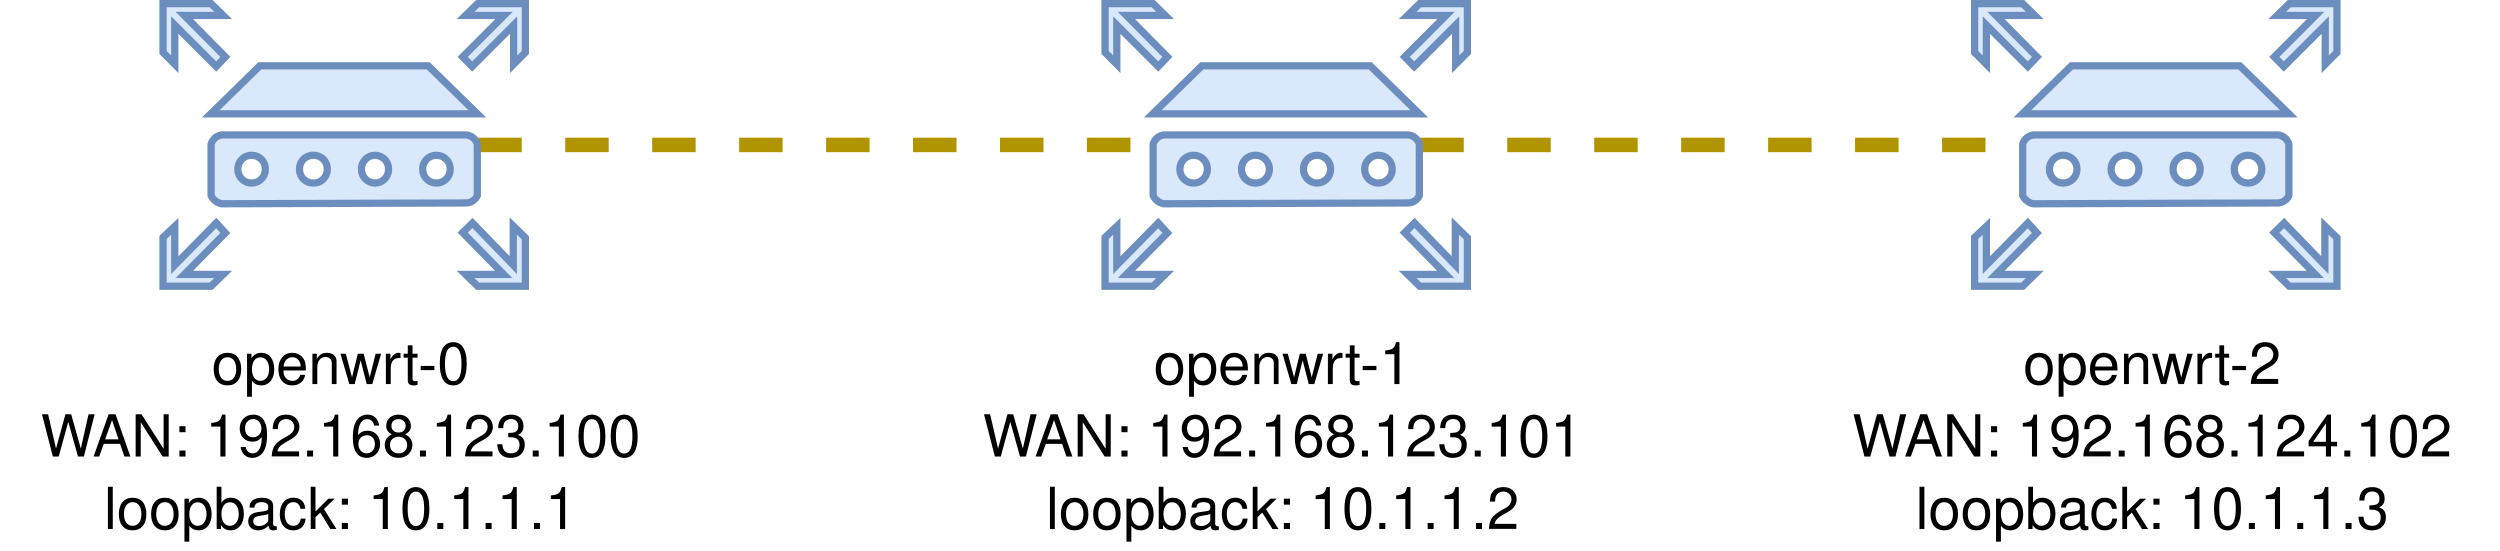
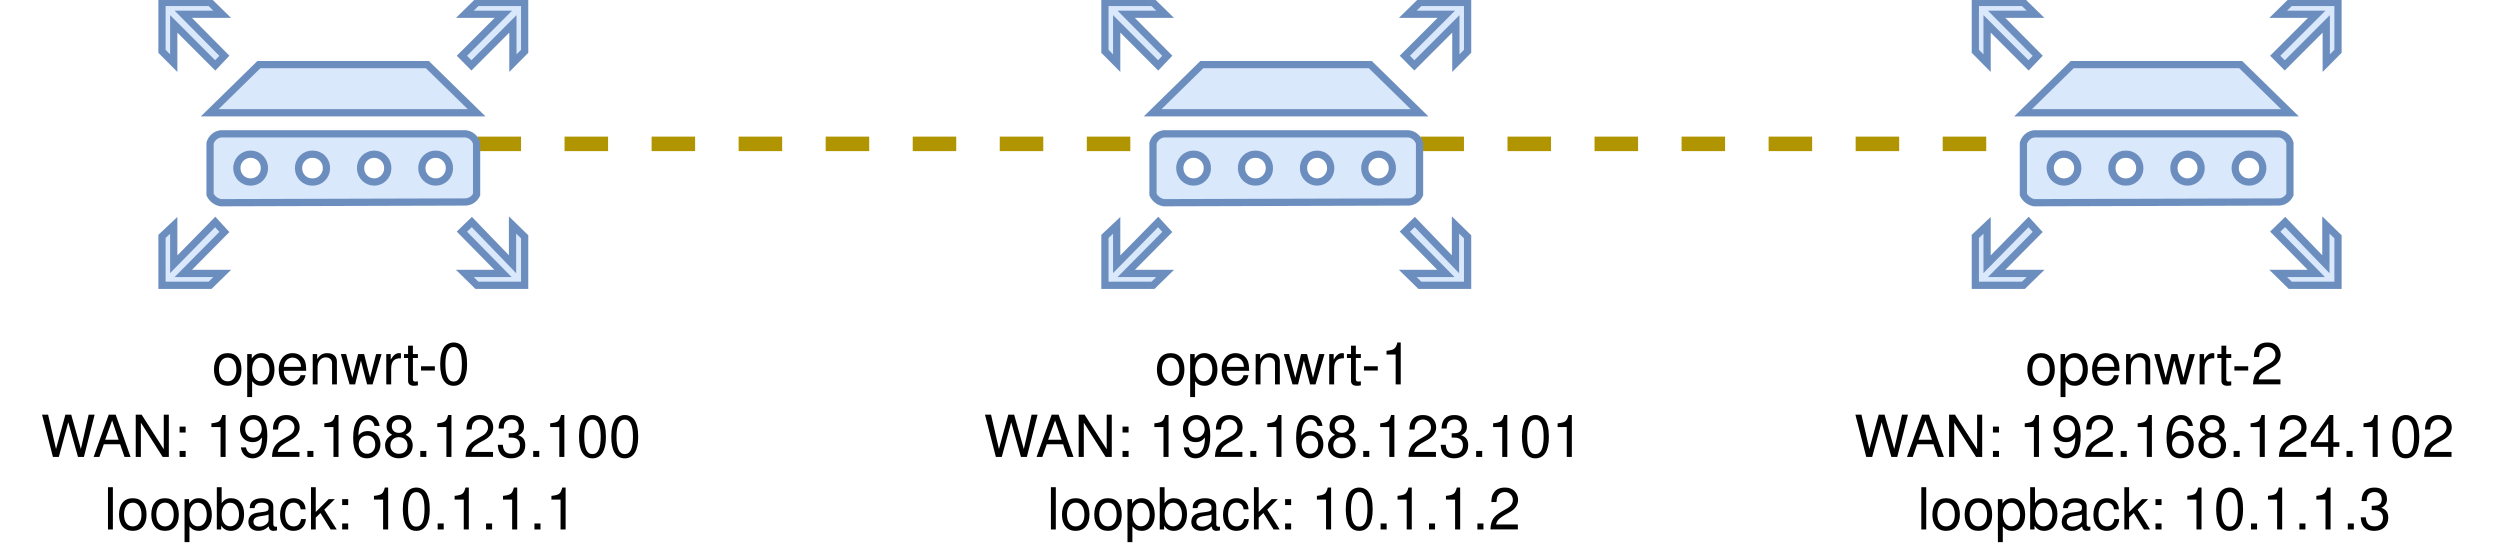
- <svg xmlns="http://www.w3.org/2000/svg" style="background-color: rgb(255, 255, 255);" version="1.1" width="345px" height="76px" viewBox="-0.5 -0.5 345 76" content="&lt;mxfile modified=&quot;2020-06-01T23:52:48.841Z&quot; host=&quot;app.diagrams.net&quot; agent=&quot;5.0 (X11)&quot; etag=&quot;1lWAO-hzDX9TNu43owbm&quot; version=&quot;13.1.12&quot; type=&quot;device&quot;&gt;&lt;diagram id=&quot;l8hXMBHkgcEJcSW0mbfh&quot; name=&quot;Page-1&quot;&gt;7VfbbqMwEP2aPDYKOEnhMUnpZbe76qqr3t4cmIC3hkHGSaBfvzaYAA1NK223fakiRTlnxoM9c3wiBmQR52eCptEPDIAP7FGQD8jJwLZdMlbfmigqYmJNKiIULKgoqyGu2RMYcmTYNQsg6yRKRC5Z2iV9TBLwZYejQuC2m7ZC3n1qSkPYI659yvfZWxbIyLDW1G0C58DCyDzasY+rQEzrZHOSLKIBblsU8QZkIRBl9SvOF8B17+q+VOtOX4juNiYgkW9awPhZYfPvl0e/Vnfs6uJmfLE9MlU2lK/Ngc1mZVF3AALVEANRyAhDTCj3GnYucJ0EoB8zUqjJuURMFWkp8g9IWZjp0rVERUHO5J1eM3SODbwv4cSgk9xULEHRAlcgWAwSRM0lUhRVLYvUuFVMw6ZaiYo2el4vkwIfd/O2y7RgptWkYIIJVMwpUw2uVgQ0i8oO6MOuFL9AjqJsIAHiO6OmbCsyH7mTMlI1XXf6xeEaKsO18E1WHN2Ed+fh7weYXzx47pPnfQvqiUoqQpCH8tydBtXdBVTnF4VaKIBTyTbdjVBzi8JdXiM09cNorV93h3bZ0h2mkGyFPFIinqrW5DPVltvZzwGZqTzLtYfW1BlaNhlao3YKVxpbUv/R5CkB6E8rYU/PNEsro1ixXI9sniJL1Oy9jep1Zka4u6yd4fYOceo7sFzprdAl8CvMmGSYqJgPSSmp+QaEZMpSLp8lLFFKjFsJM85CHZD63sypQbs6z3QVUHBWfrXZVB8uzkPtwcM48ykMy1WpYBkM1QWtKkQo2BMmkvJaqgqYa+nsmtUjO71DyFvUvnBMlLjG74zhk4nB28Y+aypqGSdx/11qvRZnf1lcj8X9Z0Pbd9D3tDj3jR7X+p/9DI9zXzQ563WTs14zOfvL5PpN7v09bWJ/nqcdEHavtOzD0horadmvSYt8SeujpDUdf5i0FGzeNspY65WNeH8B&lt;/diagram&gt;&lt;/mxfile&gt;">
+ <svg xmlns="http://www.w3.org/2000/svg" style="background-color: rgb(255, 255, 255);" version="1.1" width="517px" height="114px" viewBox="-0.5 -0.5 517 114" content="&lt;mxfile modified=&quot;2020-06-02T00:46:14.873Z&quot; host=&quot;app.diagrams.net&quot; agent=&quot;5.0 (X11)&quot; etag=&quot;4iuS0DBOLQKX4yEb24SI&quot; version=&quot;13.1.12&quot; type=&quot;device&quot;&gt;&lt;diagram id=&quot;l8hXMBHkgcEJcSW0mbfh&quot; name=&quot;Page-1&quot;&gt;7VdNU9swEP01OeKJLRLsYxLCR0s7dOgA5abYG1tF9npkJbH59ZVs+YuYwExpuTA5JO/tai3tPr2MR2QR5+eCptE3DICPnHGQj8jpyHFsMpmoL80UFXNiOxURChaYpJa4YU9gyLFhNyyArJcoEblkaZ/0MUnAlz2OCoG7ftoaef+pKQ1hj7jxKd9n71ggI8PaU68NXAALI/No1zmpAjGtk81JsogGuOtQZDkiC4Eoq19xvgCum1f3pVp39kK02ZiARL5pAePnhcO/Xh39WN+z68vb48vdkamypXxjDmw2K4u6AxCohhiIQkYYYkL5smXnAjdJAPoxY4XanCvEVJG2In+DlIWZLt1IVBTkTN7rNZZ7YuCvEk4MOs1NxRIUHXANgsUgQdRcIkVR1bJJjTvFNGyrlajoouf1MinwsZm3U6YFM60mBRNMoGLOmGpwtSKgWVR2QB92rfgFchRlAwkQ3x23ZTuR+diblJGq6brTLw7XUBluhG+y4ug2vL8Ifz7A/PJh6T0tl1+CeqKSihDkoTyv0aC6vIDq/KJQCwVwKtm2vxFqblHY5LVCUz+M1oZ1d2iXHd1hCslOyCMl4qlqTT5TbbmbfR+RmcqzPceyp65lO8Syx90UrjS2ov6jyVMC0J9Owp6eaZZWRrFmuR7ZPEWWqNkvt6rXmRlhc1l7wx0c4tR3YbXWW6Er4NeYMckwUTEfklJS8y0IyZSlXD1LWKGUGHcSZpyFOiD1vZlTg5o6z3QVUHDXfrXZVB8uzkNtwlac+RSsclUqWAaWuqBVhQgFe8JEUl5LVQFzLd2mWQOy0zuEvEPtC8dEiWf8zhg+mRi8a+2zpqKOcRLv76U2aHHOp8UNWNw/NrR9B31Pi/Pe6HGd/9mP8DjvRZOzXzc5+zWTcz5Nbtjk3t/TJs7HedoBYQ9KyzksrWMlLec1aZFPaf0vaU2P/5u0FGzfNspY552NLP8A&lt;/diagram&gt;&lt;/mxfile&gt;">
  <defs />
  <g>
-     <path d="M 65.5 19.5 L 158.5 19.5" fill="none" stroke="#b09500" stroke-width="2" stroke-miterlimit="10" stroke-dasharray="6 6" pointer-events="stroke" />
-     <rect x="22" y="0" width="50" height="39" fill="none" stroke="none" pointer-events="all" />
-     <path d="M 30.1 27.62 C 29.46 27.5 28.91 27.08 28.63 26.49 L 28.63 19.4 C 28.82 18.72 29.4 18.22 30.1 18.12 L 63.85 18.12 C 64.57 18.2 65.17 18.7 65.37 19.4 L 65.37 26.49 C 65.09 27.09 64.51 27.48 63.85 27.51 Z M 34.25 24.76 C 35.26 24.76 36.09 23.94 36.12 22.92 C 36.15 22.4 35.96 21.89 35.61 21.52 C 35.25 21.14 34.76 20.93 34.25 20.93 C 33.72 20.91 33.22 21.12 32.85 21.5 C 32.49 21.88 32.3 22.39 32.32 22.92 C 32.34 23.42 32.55 23.9 32.91 24.24 C 33.27 24.59 33.75 24.77 34.25 24.76 Z M 42.75 24.76 C 43.25 24.77 43.73 24.59 44.09 24.24 C 44.45 23.9 44.66 23.42 44.67 22.92 C 44.7 22.39 44.51 21.88 44.14 21.5 C 43.78 21.12 43.27 20.91 42.75 20.93 C 42.23 20.91 41.72 21.12 41.35 21.5 C 40.99 21.88 40.8 22.39 40.83 22.92 C 40.84 23.42 41.05 23.9 41.41 24.24 C 41.77 24.59 42.25 24.77 42.75 24.76 Z M 51.25 24.76 C 52.27 24.76 53.1 23.94 53.12 22.92 C 53.15 22.4 52.97 21.89 52.61 21.52 C 52.26 21.14 51.77 20.93 51.25 20.93 C 50.74 20.93 50.24 21.14 49.89 21.52 C 49.54 21.89 49.35 22.4 49.38 22.92 C 49.41 23.94 50.24 24.76 51.25 24.76 Z M 59.75 24.76 C 60.77 24.76 61.6 23.94 61.63 22.92 C 61.65 22.4 61.47 21.89 61.11 21.52 C 60.76 21.14 60.27 20.93 59.75 20.93 C 59.23 20.91 58.72 21.12 58.36 21.5 C 57.99 21.88 57.8 22.39 57.83 22.92 C 57.84 23.42 58.05 23.9 58.41 24.24 C 58.77 24.59 59.26 24.77 59.75 24.76 Z M 65.37 15.21 L 28.58 15.21 L 35.36 8.58 L 58.59 8.58 Z M 64.66 8.68 L 63.35 7.35 L 69.06 1.63 L 63.75 1.63 L 65.42 0 L 72 0 L 72 6.74 L 70.38 8.37 L 70.38 2.96 Z M 30.3 1.63 L 24.94 1.63 L 30.6 7.35 L 29.34 8.68 L 23.62 2.96 L 23.62 8.37 L 22 6.74 L 22 0 L 28.63 0 Z M 23.62 30.73 L 23.62 36.09 L 29.34 30.27 L 30.6 31.65 L 24.94 37.37 L 30.3 37.37 L 28.63 39 L 22 39 L 22 32.26 Z M 63.75 37.37 L 69.01 37.37 L 63.35 31.6 L 64.71 30.27 L 70.33 36.09 L 70.33 30.68 L 72 32.31 L 72 39 L 65.42 39 Z" fill="#dae8fc" stroke="#6c8ebf" stroke-miterlimit="10" pointer-events="all" />
-     <g fill="#000000" font-family="Helvetica" text-anchor="middle" font-size="8px">
-       <text x="46.5" y="52.5">openwrt-0</text>
-       <text x="46.5" y="62.5">WAN: 192.168.123.100</text>
-       <text x="46.5" y="72.5">loopback: 10.1.1.1</text>
+     <path d="M 98.25 29.25 L 237.75 29.25" fill="none" stroke="#b09500" stroke-width="3" stroke-miterlimit="10" stroke-dasharray="9 9" pointer-events="stroke" />
+     <rect x="33" y="0" width="75" height="58.5" fill="none" stroke="none" pointer-events="all" />
+     <path d="M 45.15 41.42 C 44.19 41.25 43.37 40.63 42.94 39.74 L 42.94 29.1 C 43.24 28.07 44.1 27.32 45.15 27.18 L 95.78 27.18 C 96.85 27.29 97.75 28.05 98.06 29.1 L 98.06 39.74 C 97.64 40.64 96.76 41.23 95.78 41.27 Z M 51.37 37.14 C 52.89 37.14 54.14 35.91 54.18 34.38 C 54.22 33.6 53.94 32.84 53.41 32.28 C 52.88 31.71 52.14 31.39 51.37 31.39 C 50.59 31.37 49.83 31.68 49.28 32.25 C 48.73 32.82 48.44 33.59 48.49 34.38 C 48.51 35.13 48.82 35.84 49.36 36.36 C 49.9 36.88 50.63 37.16 51.37 37.14 Z M 64.12 37.14 C 64.87 37.16 65.59 36.88 66.13 36.36 C 66.67 35.84 66.99 35.13 67.01 34.38 C 67.05 33.59 66.76 32.82 66.22 32.25 C 65.67 31.68 64.91 31.37 64.12 31.39 C 63.34 31.37 62.58 31.68 62.03 32.25 C 61.48 32.82 61.2 33.59 61.24 34.38 C 61.26 35.13 61.57 35.84 62.11 36.36 C 62.66 36.88 63.38 37.16 64.12 37.14 Z M 76.88 37.14 C 78.4 37.14 79.64 35.91 79.69 34.38 C 79.73 33.6 79.45 32.84 78.92 32.28 C 78.39 31.71 77.65 31.39 76.88 31.39 C 76.1 31.39 75.37 31.71 74.83 32.28 C 74.3 32.84 74.03 33.6 74.07 34.38 C 74.11 35.91 75.35 37.14 76.88 37.14 Z M 89.63 37.14 C 91.15 37.14 92.4 35.91 92.44 34.38 C 92.48 33.6 92.2 32.84 91.67 32.28 C 91.14 31.71 90.4 31.39 89.63 31.39 C 88.84 31.37 88.09 31.68 87.54 32.25 C 86.99 32.82 86.7 33.59 86.74 34.38 C 86.76 35.13 87.08 35.84 87.62 36.36 C 88.16 36.88 88.88 37.16 89.63 37.14 Z M 98.06 22.82 L 42.87 22.82 L 53.04 12.86 L 87.88 12.86 Z M 96.99 13.02 L 95.02 11.03 L 103.6 2.45 L 95.63 2.45 L 98.13 0 L 108 0 L 108 10.11 L 105.57 12.56 L 105.57 4.44 Z M 45.45 2.45 L 37.4 2.45 L 45.9 11.03 L 44.01 13.02 L 35.43 4.44 L 35.43 12.56 L 33 10.11 L 33 0 L 42.94 0 Z M 35.43 46.1 L 35.43 54.14 L 44.01 45.41 L 45.9 47.47 L 37.4 56.05 L 45.45 56.05 L 42.94 58.5 L 33 58.5 L 33 48.39 Z M 95.63 56.05 L 103.52 56.05 L 95.02 47.4 L 97.07 45.41 L 105.49 54.14 L 105.49 46.02 L 108 48.47 L 108 58.5 L 98.13 58.5 Z" fill="#dae8fc" stroke="#6c8ebf" stroke-width="1.5" stroke-miterlimit="10" pointer-events="all" />
+     <g fill="#000000" font-family="Helvetica" text-anchor="middle" font-size="12px">
+       <text x="70" y="79">openwrt-0</text>
+       <text x="70" y="94">WAN: 192.168.123.100</text>
+       <text x="70" y="109">loopback: 10.1.1.1</text>
    </g>
-     <path d="M 195.5 19.5 L 278.5 19.5" fill="none" stroke="#b09500" stroke-width="2" stroke-miterlimit="10" stroke-dasharray="6 6" pointer-events="stroke" />
-     <rect x="152" y="0" width="50" height="39" fill="none" stroke="none" pointer-events="all" />
-     <path d="M 160.1 27.62 C 159.46 27.5 158.91 27.08 158.63 26.49 L 158.63 19.4 C 158.82 18.72 159.4 18.22 160.1 18.12 L 193.85 18.12 C 194.57 18.2 195.17 18.7 195.37 19.4 L 195.37 26.49 C 195.09 27.09 194.51 27.48 193.85 27.51 Z M 164.25 24.76 C 165.26 24.76 166.09 23.94 166.12 22.92 C 166.15 22.4 165.96 21.89 165.61 21.52 C 165.25 21.14 164.76 20.93 164.25 20.93 C 163.72 20.91 163.22 21.12 162.85 21.5 C 162.49 21.88 162.3 22.39 162.32 22.92 C 162.34 23.42 162.55 23.9 162.91 24.24 C 163.27 24.59 163.75 24.77 164.25 24.76 Z M 172.75 24.76 C 173.25 24.77 173.73 24.59 174.09 24.24 C 174.45 23.9 174.66 23.42 174.67 22.92 C 174.7 22.39 174.51 21.88 174.14 21.5 C 173.78 21.12 173.27 20.91 172.75 20.93 C 172.23 20.91 171.72 21.12 171.35 21.5 C 170.99 21.88 170.8 22.39 170.83 22.92 C 170.84 23.42 171.05 23.9 171.41 24.24 C 171.77 24.59 172.25 24.77 172.75 24.76 Z M 181.25 24.76 C 182.27 24.76 183.1 23.94 183.12 22.92 C 183.15 22.4 182.97 21.89 182.61 21.52 C 182.26 21.14 181.77 20.93 181.25 20.93 C 180.74 20.93 180.24 21.14 179.89 21.52 C 179.54 21.89 179.35 22.4 179.38 22.92 C 179.41 23.94 180.24 24.76 181.25 24.76 Z M 189.75 24.76 C 190.77 24.76 191.6 23.94 191.63 22.92 C 191.65 22.4 191.47 21.89 191.11 21.52 C 190.76 21.14 190.27 20.93 189.75 20.93 C 189.23 20.91 188.72 21.12 188.36 21.5 C 187.99 21.88 187.8 22.39 187.83 22.92 C 187.84 23.42 188.05 23.9 188.41 24.24 C 188.77 24.59 189.26 24.77 189.75 24.76 Z M 195.37 15.21 L 158.58 15.21 L 165.36 8.58 L 188.59 8.58 Z M 194.66 8.68 L 193.35 7.35 L 199.06 1.63 L 193.75 1.63 L 195.42 0 L 202 0 L 202 6.74 L 200.38 8.37 L 200.38 2.96 Z M 160.3 1.63 L 154.94 1.63 L 160.6 7.35 L 159.34 8.68 L 153.62 2.96 L 153.62 8.37 L 152 6.74 L 152 0 L 158.63 0 Z M 153.62 30.73 L 153.62 36.09 L 159.34 30.27 L 160.6 31.65 L 154.94 37.37 L 160.3 37.37 L 158.63 39 L 152 39 L 152 32.26 Z M 193.75 37.37 L 199.01 37.37 L 193.35 31.6 L 194.71 30.27 L 200.33 36.09 L 200.33 30.68 L 202 32.31 L 202 39 L 195.42 39 Z" fill="#dae8fc" stroke="#6c8ebf" stroke-miterlimit="10" pointer-events="all" />
-     <g fill="#000000" font-family="Helvetica" text-anchor="middle" font-size="8px">
-       <text x="176.5" y="52.5">openwrt-1</text>
-       <text x="176.5" y="62.5">WAN: 192.168.123.101</text>
-       <text x="176.5" y="72.5">loopback: 10.1.1.2</text>
+     <path d="M 293.25 29.25 L 417.75 29.25" fill="none" stroke="#b09500" stroke-width="3" stroke-miterlimit="10" stroke-dasharray="9 9" pointer-events="stroke" />
+     <rect x="228" y="0" width="75" height="58.5" fill="none" stroke="none" pointer-events="all" />
+     <path d="M 240.15 41.42 C 239.19 41.25 238.37 40.63 237.94 39.74 L 237.94 29.1 C 238.24 28.07 239.1 27.32 240.15 27.18 L 290.78 27.18 C 291.85 27.29 292.75 28.05 293.06 29.1 L 293.06 39.74 C 292.64 40.64 291.76 41.23 290.78 41.27 Z M 246.37 37.14 C 247.89 37.14 249.14 35.91 249.18 34.38 C 249.22 33.6 248.94 32.84 248.41 32.28 C 247.88 31.71 247.14 31.39 246.37 31.39 C 245.59 31.37 244.83 31.68 244.28 32.25 C 243.73 32.82 243.44 33.59 243.49 34.38 C 243.51 35.13 243.82 35.84 244.36 36.36 C 244.9 36.88 245.63 37.16 246.37 37.14 Z M 259.12 37.14 C 259.87 37.16 260.59 36.88 261.13 36.36 C 261.67 35.84 261.99 35.13 262.01 34.38 C 262.05 33.59 261.76 32.82 261.22 32.25 C 260.67 31.68 259.91 31.37 259.12 31.39 C 258.34 31.37 257.58 31.68 257.03 32.25 C 256.48 32.82 256.2 33.59 256.24 34.38 C 256.26 35.13 256.57 35.84 257.11 36.36 C 257.66 36.88 258.38 37.16 259.12 37.14 Z M 271.88 37.14 C 273.4 37.14 274.64 35.91 274.69 34.38 C 274.73 33.6 274.45 32.84 273.92 32.28 C 273.39 31.71 272.65 31.39 271.88 31.39 C 271.1 31.39 270.37 31.71 269.83 32.28 C 269.3 32.84 269.03 33.6 269.07 34.38 C 269.11 35.91 270.35 37.14 271.88 37.14 Z M 284.63 37.14 C 286.15 37.14 287.4 35.91 287.44 34.38 C 287.48 33.6 287.2 32.84 286.67 32.28 C 286.14 31.71 285.4 31.39 284.63 31.39 C 283.84 31.37 283.09 31.68 282.54 32.25 C 281.99 32.82 281.7 33.59 281.74 34.38 C 281.76 35.13 282.08 35.84 282.62 36.36 C 283.16 36.88 283.88 37.16 284.63 37.14 Z M 293.06 22.82 L 237.87 22.82 L 248.04 12.86 L 282.88 12.86 Z M 291.99 13.02 L 290.02 11.03 L 298.6 2.45 L 290.63 2.45 L 293.13 0 L 303 0 L 303 10.11 L 300.57 12.56 L 300.57 4.44 Z M 240.45 2.45 L 232.4 2.45 L 240.9 11.03 L 239.01 13.02 L 230.43 4.44 L 230.43 12.56 L 228 10.11 L 228 0 L 237.94 0 Z M 230.43 46.1 L 230.43 54.14 L 239.01 45.41 L 240.9 47.47 L 232.4 56.05 L 240.45 56.05 L 237.94 58.5 L 228 58.5 L 228 48.39 Z M 290.63 56.05 L 298.52 56.05 L 290.02 47.4 L 292.07 45.41 L 300.49 54.14 L 300.49 46.02 L 303 48.47 L 303 58.5 L 293.13 58.5 Z" fill="#dae8fc" stroke="#6c8ebf" stroke-width="1.5" stroke-miterlimit="10" pointer-events="all" />
+     <g fill="#000000" font-family="Helvetica" text-anchor="middle" font-size="12px">
+       <text x="265" y="79">openwrt-1</text>
+       <text x="265" y="94">WAN: 192.168.123.101</text>
+       <text x="265" y="109">loopback: 10.1.1.2</text>
    </g>
-     <rect x="272" y="0" width="50" height="39" fill="none" stroke="none" pointer-events="all" />
-     <path d="M 280.1 27.62 C 279.46 27.5 278.91 27.08 278.63 26.49 L 278.63 19.4 C 278.82 18.72 279.4 18.22 280.1 18.12 L 313.85 18.12 C 314.57 18.2 315.17 18.7 315.37 19.4 L 315.37 26.49 C 315.09 27.09 314.51 27.48 313.85 27.51 Z M 284.25 24.76 C 285.26 24.76 286.09 23.94 286.12 22.92 C 286.15 22.4 285.96 21.89 285.61 21.52 C 285.25 21.14 284.76 20.93 284.25 20.93 C 283.72 20.91 283.22 21.12 282.85 21.5 C 282.49 21.88 282.3 22.39 282.32 22.92 C 282.34 23.42 282.55 23.9 282.91 24.24 C 283.27 24.59 283.75 24.77 284.25 24.76 Z M 292.75 24.76 C 293.25 24.77 293.73 24.59 294.09 24.24 C 294.45 23.9 294.66 23.42 294.67 22.92 C 294.7 22.39 294.51 21.88 294.14 21.5 C 293.78 21.12 293.27 20.91 292.75 20.93 C 292.23 20.91 291.72 21.12 291.35 21.5 C 290.99 21.88 290.8 22.39 290.83 22.92 C 290.84 23.42 291.05 23.9 291.41 24.24 C 291.77 24.59 292.25 24.77 292.75 24.76 Z M 301.25 24.76 C 302.27 24.76 303.1 23.94 303.12 22.92 C 303.15 22.4 302.97 21.89 302.61 21.52 C 302.26 21.14 301.77 20.93 301.25 20.93 C 300.74 20.93 300.24 21.14 299.89 21.52 C 299.54 21.89 299.35 22.4 299.38 22.92 C 299.41 23.94 300.24 24.76 301.25 24.76 Z M 309.75 24.76 C 310.77 24.76 311.6 23.94 311.63 22.92 C 311.65 22.4 311.47 21.89 311.11 21.52 C 310.76 21.14 310.27 20.93 309.75 20.93 C 309.23 20.91 308.72 21.12 308.36 21.5 C 307.99 21.88 307.8 22.39 307.83 22.92 C 307.84 23.42 308.05 23.9 308.41 24.24 C 308.77 24.59 309.26 24.77 309.75 24.76 Z M 315.37 15.21 L 278.58 15.21 L 285.36 8.58 L 308.59 8.58 Z M 314.66 8.68 L 313.35 7.35 L 319.06 1.63 L 313.75 1.63 L 315.42 0 L 322 0 L 322 6.74 L 320.38 8.37 L 320.38 2.96 Z M 280.3 1.63 L 274.94 1.63 L 280.6 7.35 L 279.34 8.68 L 273.62 2.96 L 273.62 8.37 L 272 6.74 L 272 0 L 278.63 0 Z M 273.62 30.73 L 273.62 36.09 L 279.34 30.27 L 280.6 31.65 L 274.94 37.37 L 280.3 37.37 L 278.63 39 L 272 39 L 272 32.26 Z M 313.75 37.37 L 319.01 37.37 L 313.35 31.6 L 314.71 30.27 L 320.33 36.09 L 320.33 30.68 L 322 32.31 L 322 39 L 315.42 39 Z" fill="#dae8fc" stroke="#6c8ebf" stroke-miterlimit="10" pointer-events="all" />
-     <g fill="#000000" font-family="Helvetica" text-anchor="middle" font-size="8px">
-       <text x="296.5" y="52.5">openwrt-2</text>
-       <text x="296.5" y="62.5">WAN: 192.168.124.102</text>
-       <text x="296.5" y="72.5">loopback: 10.1.1.3</text>
+     <rect x="408" y="0" width="75" height="58.5" fill="none" stroke="none" pointer-events="all" />
+     <path d="M 420.15 41.42 C 419.19 41.25 418.37 40.63 417.94 39.74 L 417.94 29.1 C 418.24 28.07 419.1 27.32 420.15 27.18 L 470.78 27.18 C 471.85 27.29 472.75 28.05 473.06 29.1 L 473.06 39.74 C 472.64 40.64 471.76 41.23 470.78 41.27 Z M 426.37 37.14 C 427.89 37.14 429.14 35.91 429.18 34.38 C 429.22 33.6 428.94 32.84 428.41 32.28 C 427.88 31.71 427.14 31.39 426.37 31.39 C 425.59 31.37 424.83 31.68 424.28 32.25 C 423.73 32.82 423.44 33.59 423.49 34.38 C 423.51 35.13 423.82 35.84 424.36 36.36 C 424.9 36.88 425.63 37.16 426.37 37.14 Z M 439.12 37.14 C 439.87 37.16 440.59 36.88 441.13 36.36 C 441.67 35.84 441.99 35.13 442.01 34.38 C 442.05 33.59 441.76 32.82 441.22 32.25 C 440.67 31.68 439.91 31.37 439.12 31.39 C 438.34 31.37 437.58 31.68 437.03 32.25 C 436.48 32.82 436.2 33.59 436.24 34.38 C 436.26 35.13 436.57 35.84 437.11 36.36 C 437.66 36.88 438.38 37.16 439.12 37.14 Z M 451.88 37.14 C 453.4 37.14 454.64 35.91 454.69 34.38 C 454.73 33.6 454.45 32.84 453.92 32.28 C 453.39 31.71 452.65 31.39 451.88 31.39 C 451.1 31.39 450.37 31.71 449.83 32.28 C 449.3 32.84 449.03 33.6 449.07 34.38 C 449.11 35.91 450.35 37.14 451.88 37.14 Z M 464.63 37.14 C 466.15 37.14 467.4 35.91 467.44 34.38 C 467.48 33.6 467.2 32.84 466.67 32.28 C 466.14 31.71 465.4 31.39 464.63 31.39 C 463.84 31.37 463.09 31.68 462.54 32.25 C 461.99 32.82 461.7 33.59 461.74 34.38 C 461.76 35.13 462.08 35.84 462.62 36.36 C 463.16 36.88 463.88 37.16 464.63 37.14 Z M 473.06 22.82 L 417.87 22.82 L 428.04 12.86 L 462.88 12.86 Z M 471.99 13.02 L 470.02 11.03 L 478.6 2.45 L 470.63 2.45 L 473.13 0 L 483 0 L 483 10.11 L 480.57 12.56 L 480.57 4.44 Z M 420.45 2.45 L 412.4 2.45 L 420.9 11.03 L 419.01 13.02 L 410.43 4.44 L 410.43 12.56 L 408 10.11 L 408 0 L 417.94 0 Z M 410.43 46.1 L 410.43 54.14 L 419.01 45.41 L 420.9 47.47 L 412.4 56.05 L 420.45 56.05 L 417.94 58.5 L 408 58.5 L 408 48.39 Z M 470.63 56.05 L 478.52 56.05 L 470.02 47.4 L 472.07 45.41 L 480.49 54.14 L 480.49 46.02 L 483 48.47 L 483 58.5 L 473.13 58.5 Z" fill="#dae8fc" stroke="#6c8ebf" stroke-width="1.5" stroke-miterlimit="10" pointer-events="all" />
+     <g fill="#000000" font-family="Helvetica" text-anchor="middle" font-size="12px">
+       <text x="445" y="79">openwrt-2</text>
+       <text x="445" y="94">WAN: 192.168.124.102</text>
+       <text x="445" y="109">loopback: 10.1.1.3</text>
    </g>
  </g>
</svg>
